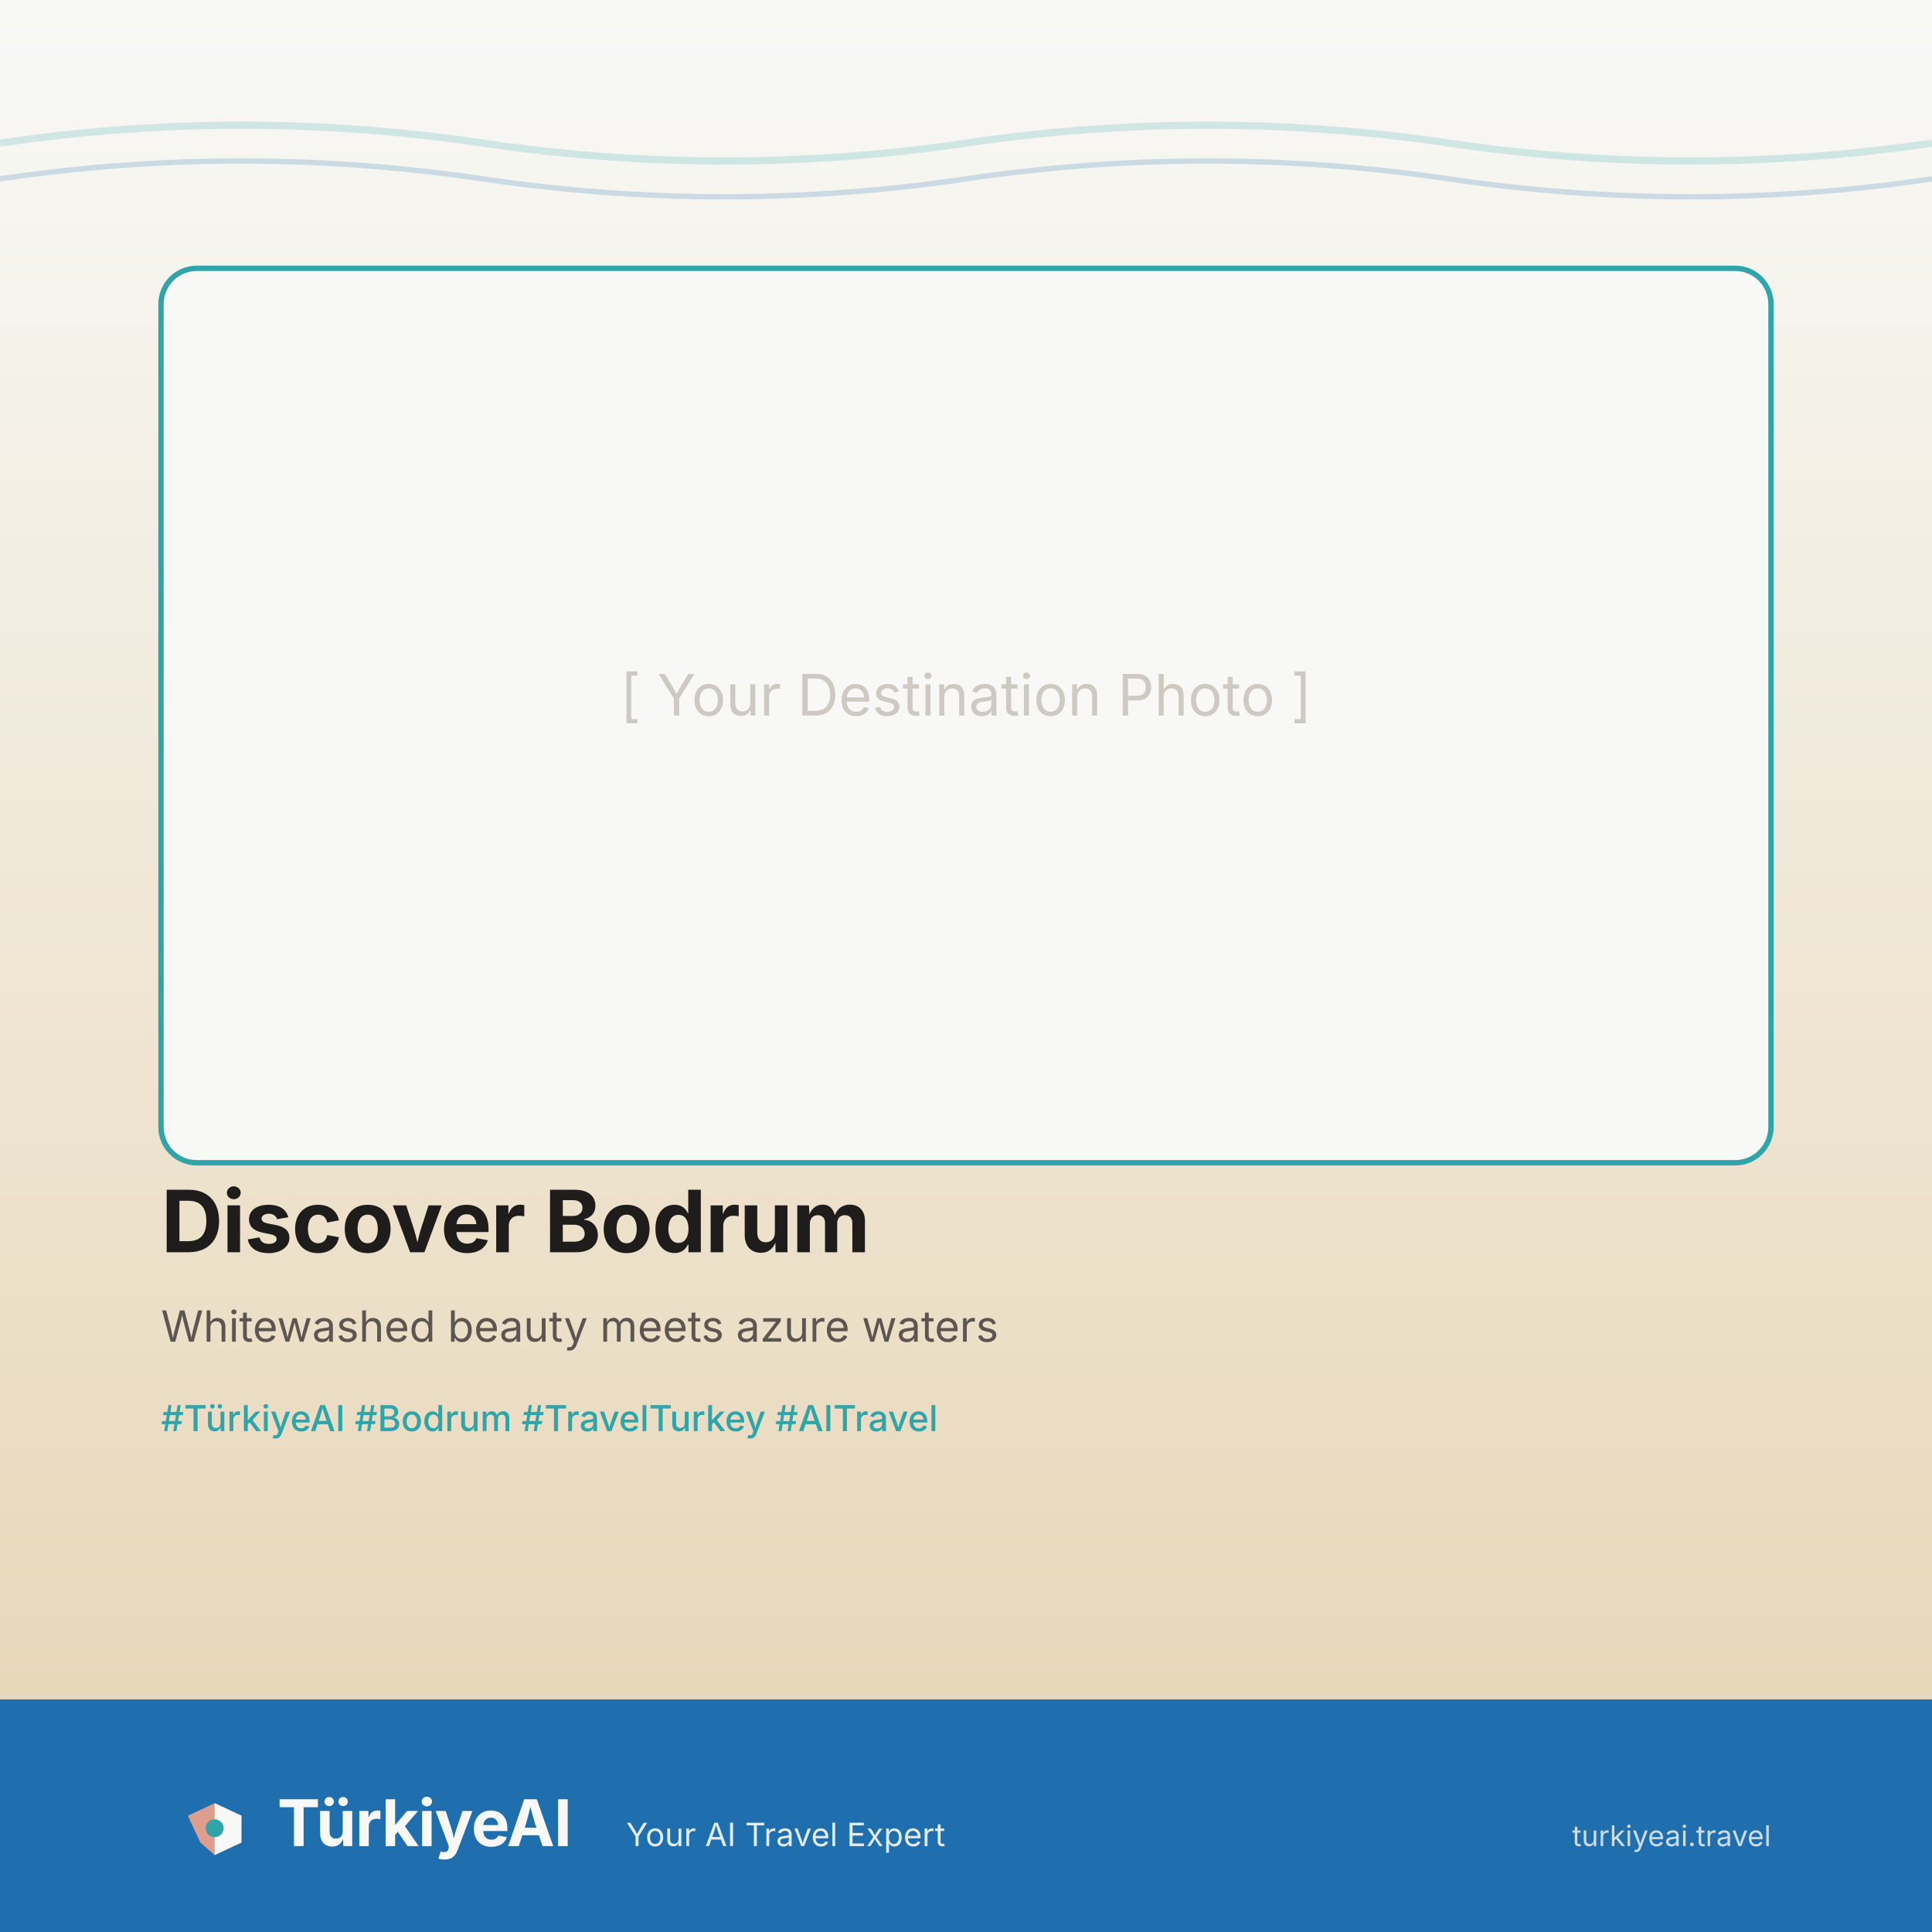
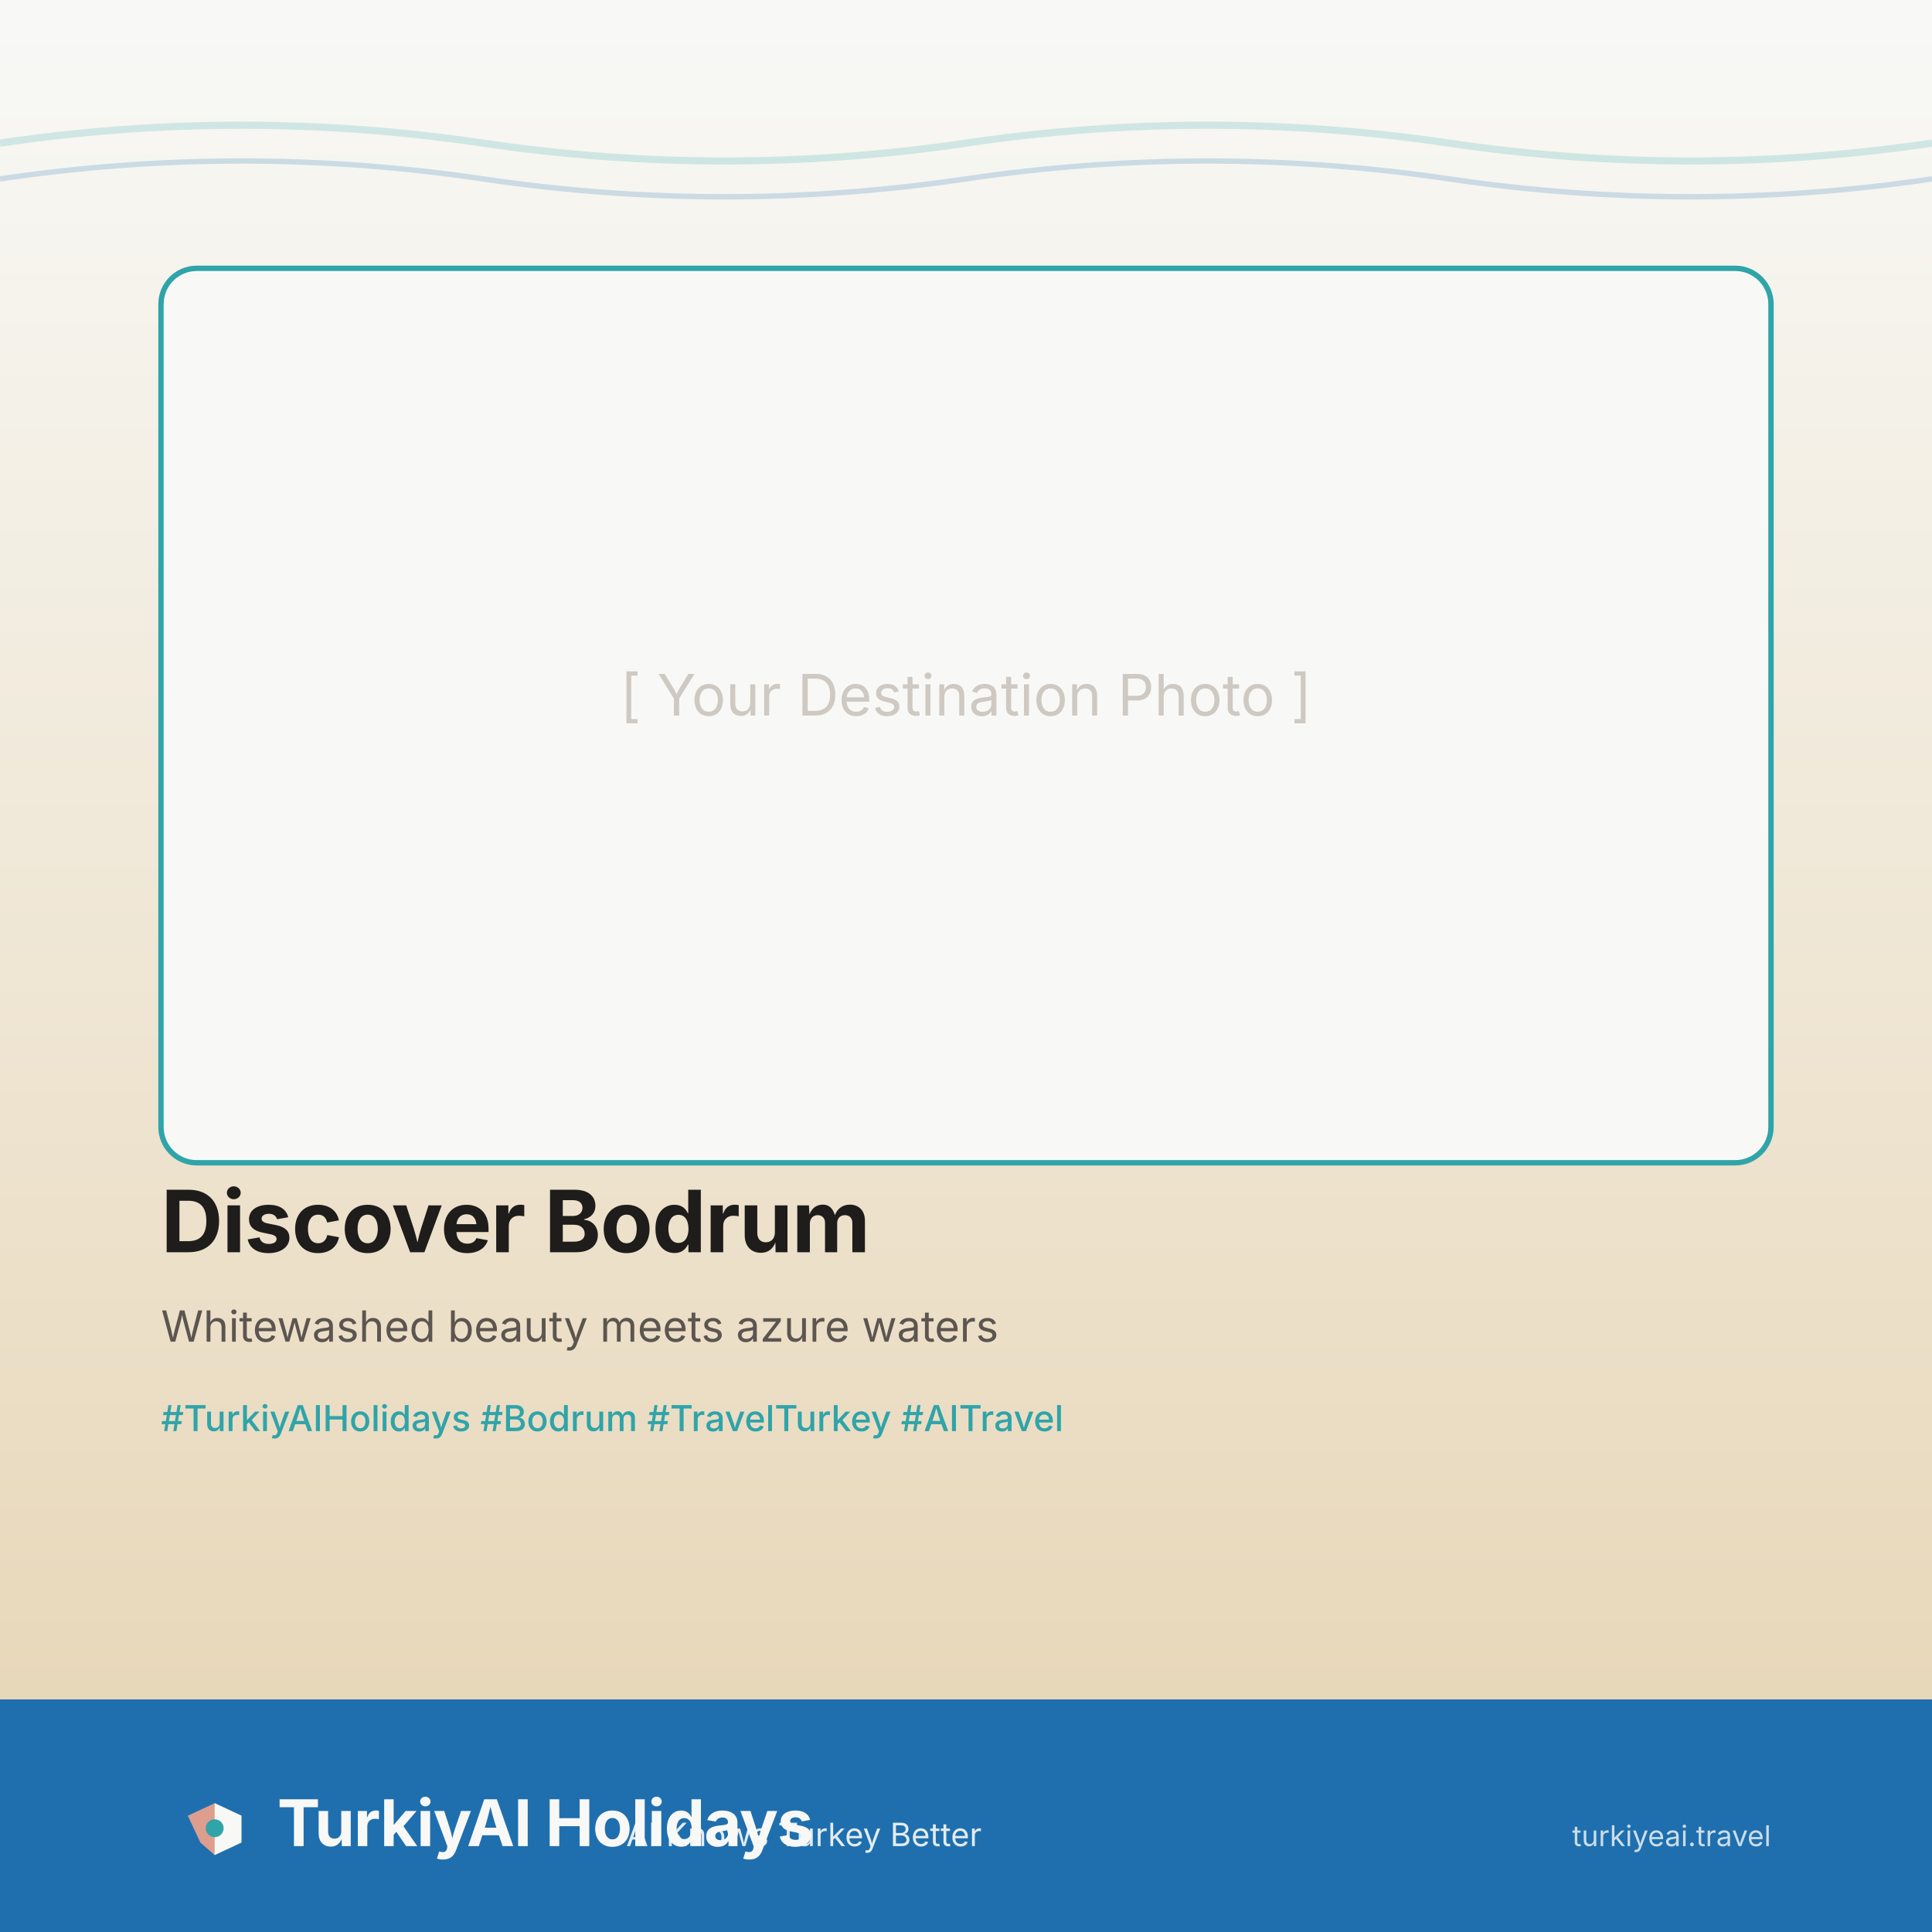
<svg xmlns="http://www.w3.org/2000/svg" viewBox="0 0 1080 1080">
  <defs>
    <linearGradient id="instaBg" x1="0%" y1="0%" x2="0%" y2="100%">
      <stop offset="0%" style="stop-color:#F8F9F7;stop-opacity:1" />
      <stop offset="100%" style="stop-color:#E6D3B1;stop-opacity:1" />
    </linearGradient>
  </defs>
  <rect width="1080" height="1080" fill="url(#instaBg)" />
  <path d="M 0 80 Q 135 60, 270 80 T 540 80 T 810 80 T 1080 80" stroke="#2FA4A9" stroke-width="4" fill="none" opacity="0.2" />
  <path d="M 0 100 Q 135 80, 270 100 T 540 100 T 810 100 T 1080 100" stroke="#1F6FAF" stroke-width="3" fill="none" opacity="0.2" />
  <rect x="90" y="150" width="900" height="500" fill="#F8F9F7" rx="20" stroke="#2FA4A9" stroke-width="3" />
  <text x="540" y="400" font-family="Inter, sans-serif" font-size="32" font-weight="400" fill="#A39A8E" text-anchor="middle" opacity="0.5">
    [ Your Destination Photo ]
  </text>
  <g transform="translate(90, 700)">
    <text x="0" y="0" font-family="Inter, sans-serif" font-size="48" font-weight="700" fill="#1F1D1B" letter-spacing="-0.5">
      Discover Bodrum
    </text>
    <text x="0" y="50" font-family="Inter, sans-serif" font-size="24" font-weight="400" fill="#5C5550">
      Whitewashed beauty meets azure waters
    </text>
    <text x="0" y="100" font-family="Inter, sans-serif" font-size="20" font-weight="500" fill="#2FA4A9">
-       #TürkiyeAI #Bodrum #TravelTurkey #AITravel
+       #TurkiyAIHolidays #Bodrum #TravelTurkey #AITravel
    </text>
  </g>
  <rect x="0" y="950" width="1080" height="130" fill="#1F6FAF" />
  <g transform="translate(90, 1000)">
    <path d="M 15 15 L 30 8 L 45 15 L 38 30 L 30 37 L 22 30 Z" fill="#F2A38A" opacity="0.9" />
    <path d="M 30 8 L 45 15 L 45 30 L 30 37 Z" fill="#F8F9F7" />
    <circle cx="30" cy="22" r="5" fill="#2FA4A9" />
    <text x="65" y="32" font-family="Inter, sans-serif" font-size="36" font-weight="700" fill="#F8F9F7" letter-spacing="-0.5">
-       TürkiyeAI
+       TurkiyAI Holidays
    </text>
    <text x="260" y="32" font-family="Inter, sans-serif" font-size="18" font-weight="400" fill="#F8F9F7" opacity="0.9">
-       Your AI Travel Expert
+       AI Knows Turkey Better
    </text>
  </g>
  <text x="990" y="1032" font-family="Inter, sans-serif" font-size="16" font-weight="400" fill="#F8F9F7" opacity="0.8" text-anchor="end">
    turkiyeai.travel
  </text>
</svg>
